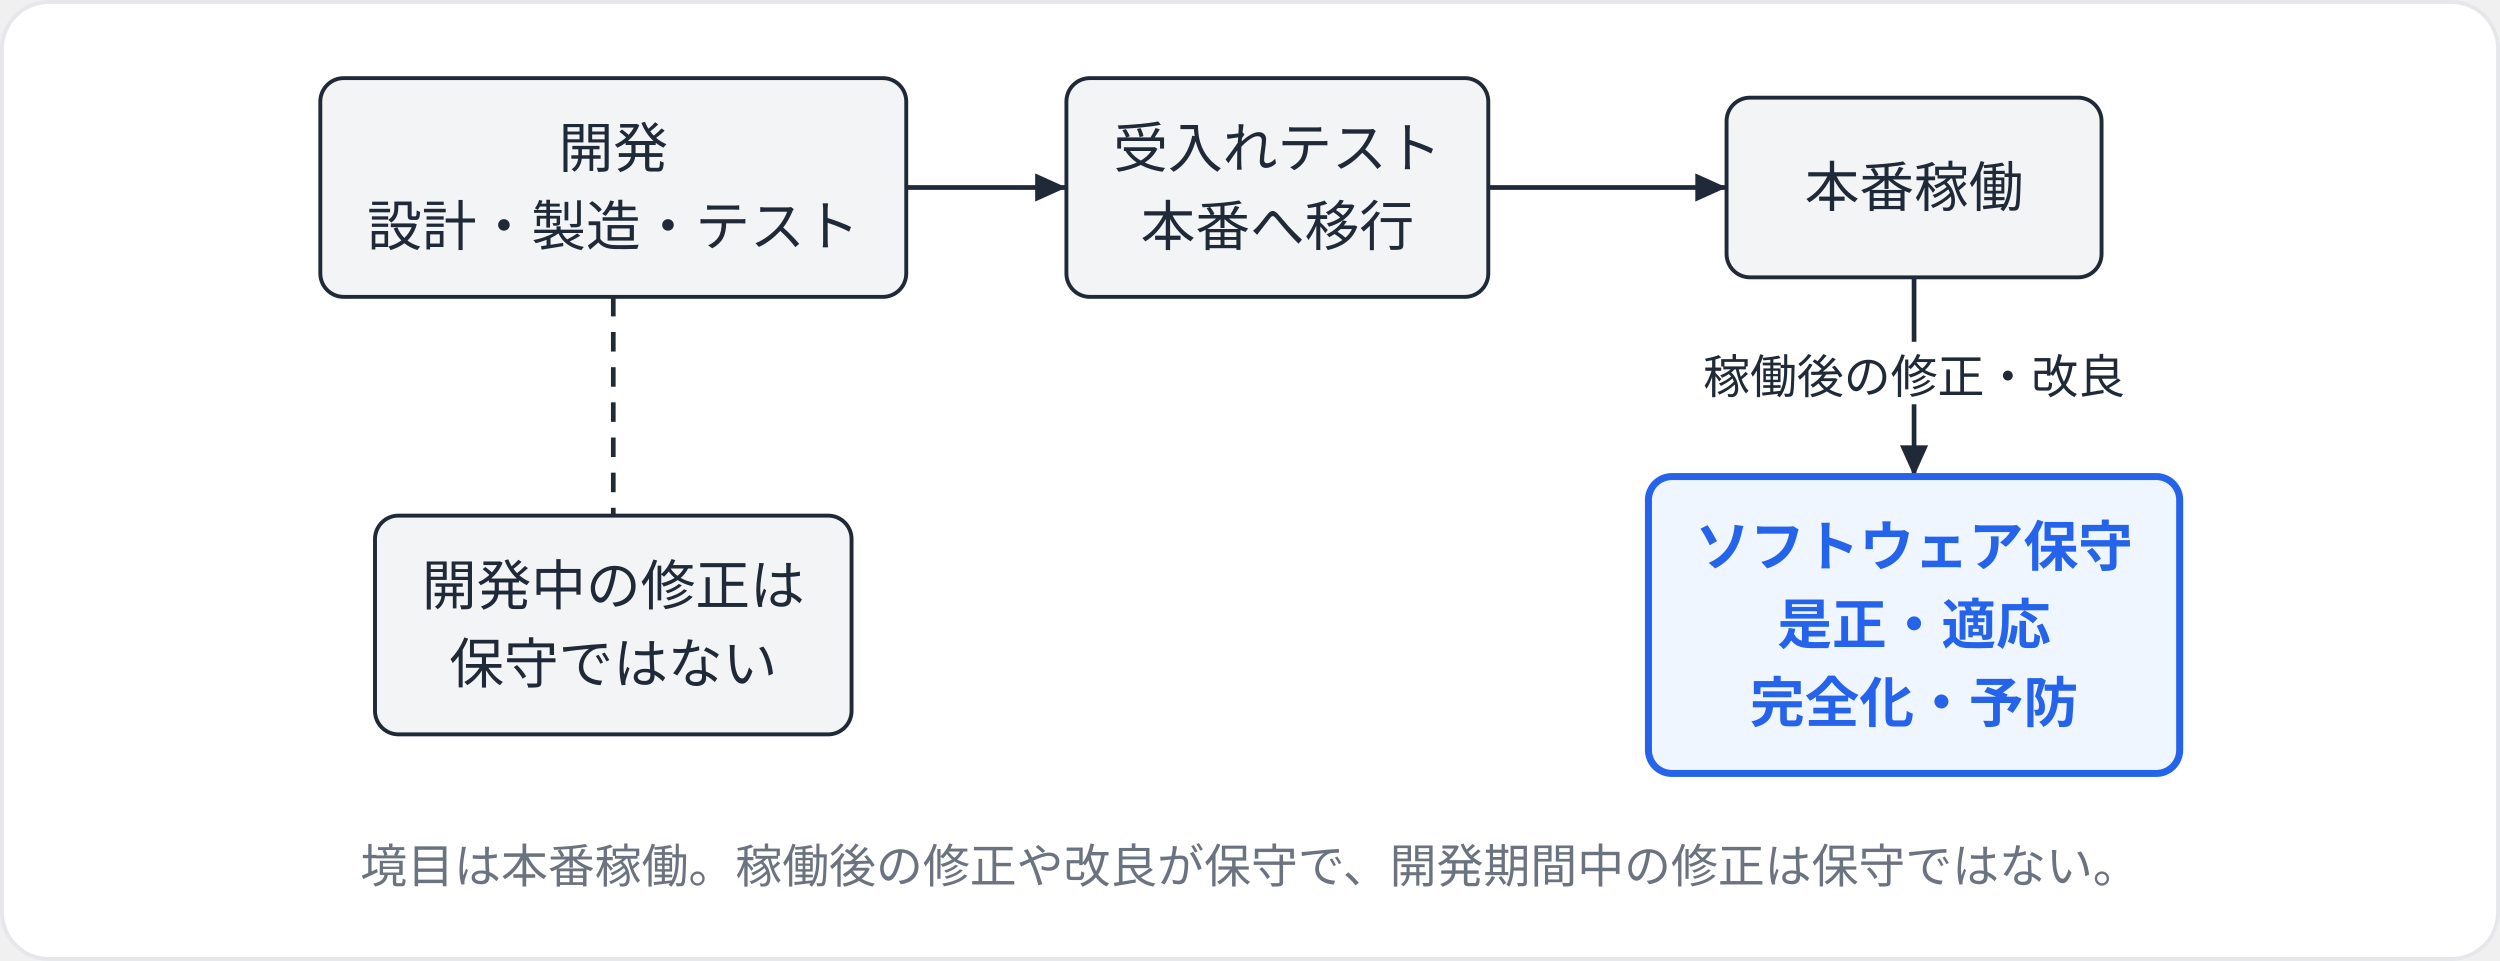
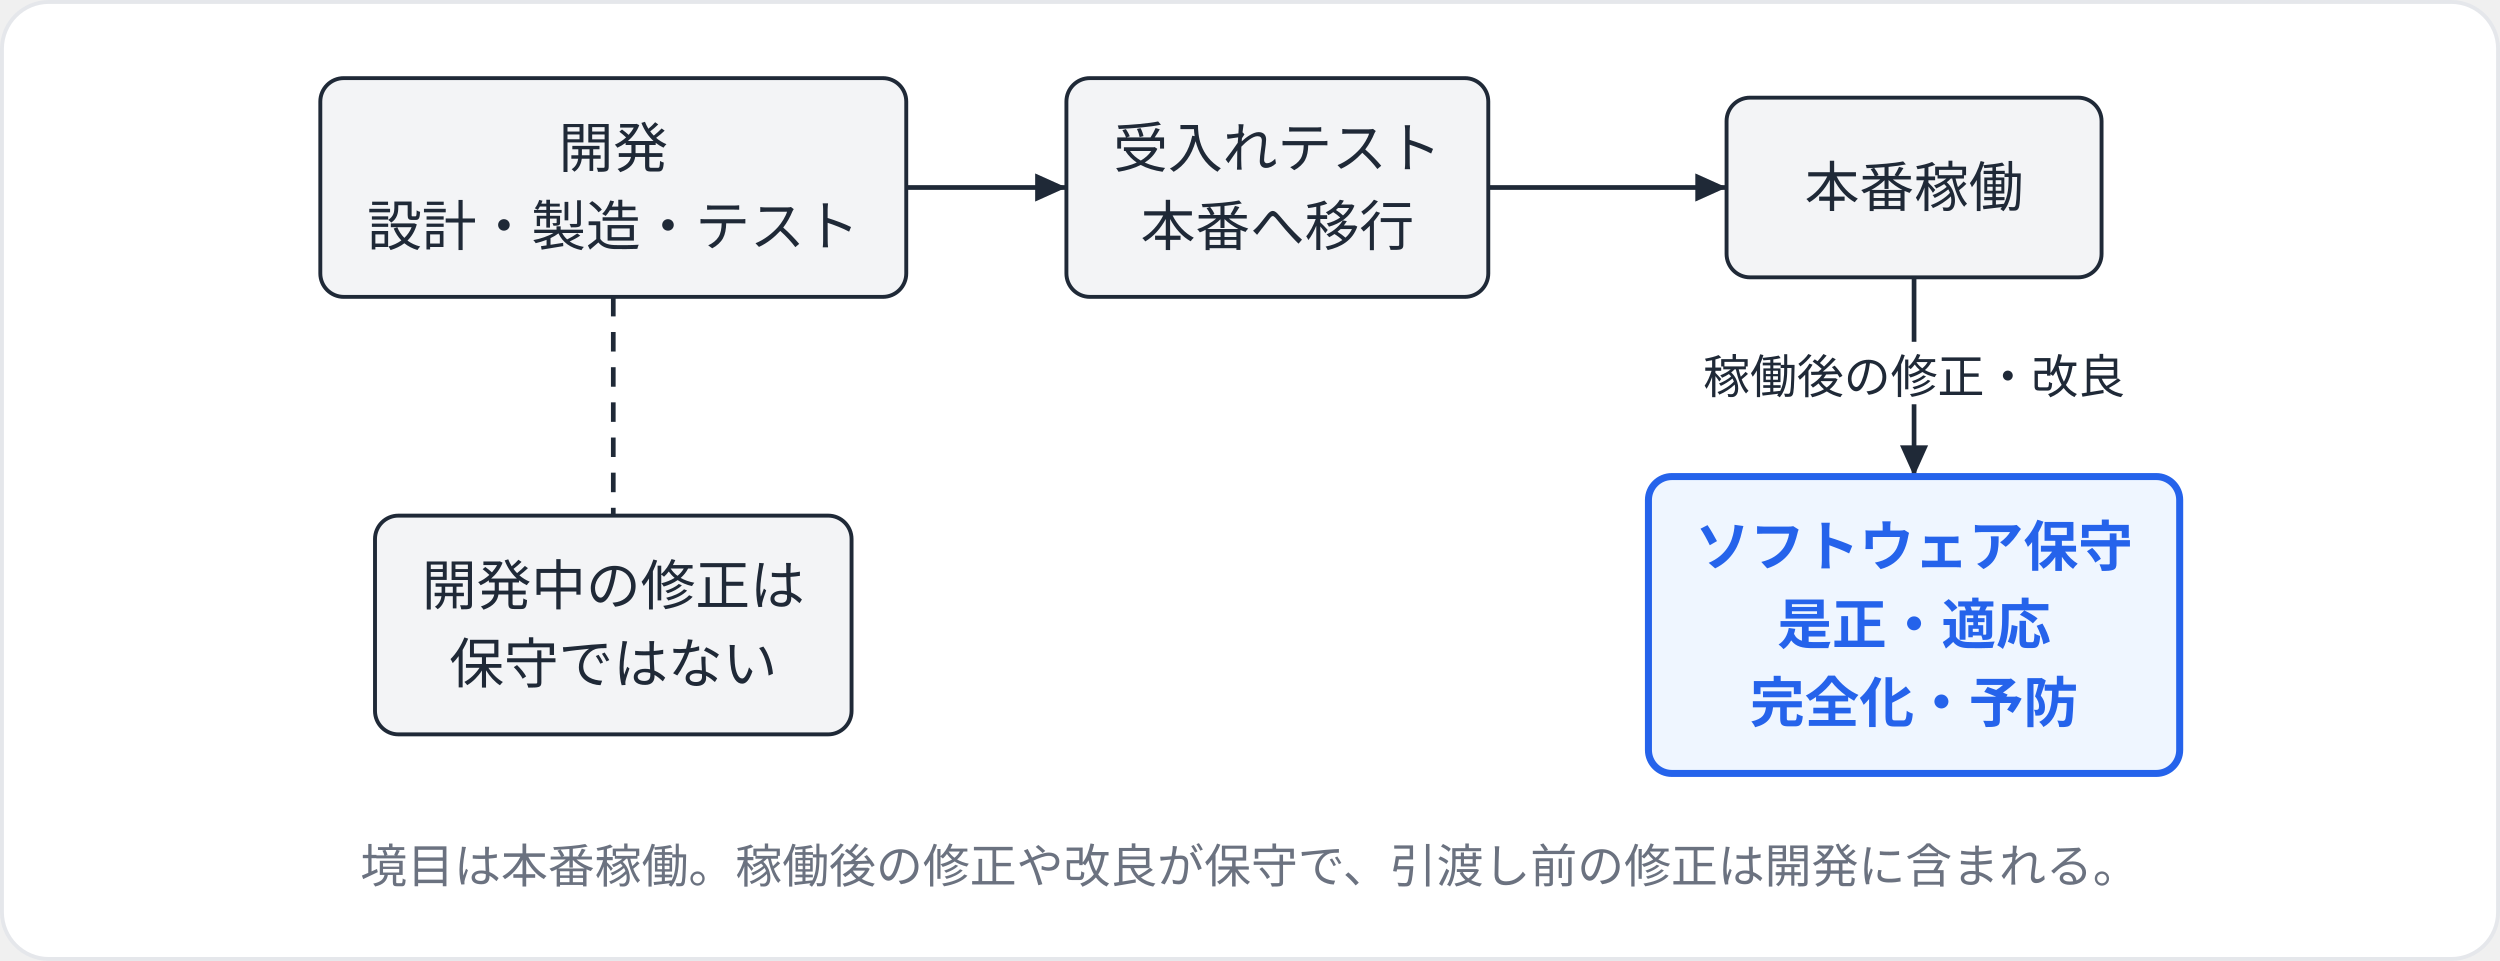
<svg xmlns="http://www.w3.org/2000/svg" width="640" height="246" viewBox="0 0 640 246" role="img">
  <rect x="0.5" y="0.5" width="639" height="245" rx="12" fill="#ffffff" stroke="#e5e7eb" stroke-width="1" />
  <g transform="translate(82 20)">
    <polyline points="150,28 191,28" fill="none" stroke="#1f2937" stroke-width="1.2" stroke-linejoin="round" />
    <polygon points="191,28 183,31.6 183,24.4" fill="#1f2937" />
    <polyline points="299,28 360,28" fill="none" stroke="#1f2937" stroke-width="1.2" stroke-linejoin="round" />
    <polygon points="360,28 352,31.6 352,24.4" fill="#1f2937" />
    <polyline points="75,56 75,112" fill="none" stroke="#1f2937" stroke-width="1.2" stroke-dasharray="5 4" stroke-linejoin="round" />
    <polyline points="408,51 408,102" fill="none" stroke="#1f2937" stroke-width="1.2" stroke-linejoin="round" />
    <polygon points="408,102 404.4,94 411.6,94" fill="#1f2937" />
    <rect x="0" y="0" width="150" height="56" rx="6" fill="#f3f4f6" stroke="#1f2937" stroke-width="1" />
    <text x="75" y="22.9" font-family="Hiragino Sans, Hiragino Kaku Gothic ProN, Noto Sans JP, Yu Gothic, Meiryo, sans-serif" font-size="14" fill="#1f2937" text-anchor="middle">開発</text>
    <text x="75" y="42.9" font-family="Hiragino Sans, Hiragino Kaku Gothic ProN, Noto Sans JP, Yu Gothic, Meiryo, sans-serif" font-size="14" fill="#1f2937" text-anchor="middle">設計・製造・テスト</text>
    <rect x="191" y="0" width="108" height="56" rx="6" fill="#f3f4f6" stroke="#1f2937" stroke-width="1" />
    <text x="245" y="22.9" font-family="Hiragino Sans, Hiragino Kaku Gothic ProN, Noto Sans JP, Yu Gothic, Meiryo, sans-serif" font-size="14" fill="#1f2937" text-anchor="middle">受入れテスト</text>
    <text x="245" y="42.9" font-family="Hiragino Sans, Hiragino Kaku Gothic ProN, Noto Sans JP, Yu Gothic, Meiryo, sans-serif" font-size="14" fill="#1f2937" text-anchor="middle">本番へ移行</text>
    <rect x="360" y="5" width="96" height="46" rx="6" fill="#f3f4f6" stroke="#1f2937" stroke-width="1" />
    <text x="408" y="32.9" font-family="Hiragino Sans, Hiragino Kaku Gothic ProN, Noto Sans JP, Yu Gothic, Meiryo, sans-serif" font-size="14" fill="#1f2937" text-anchor="middle">本番稼働</text>
    <rect x="14" y="112" width="122" height="56" rx="6" fill="#f3f4f6" stroke="#1f2937" stroke-width="1" />
    <text x="75" y="134.9" font-family="Hiragino Sans, Hiragino Kaku Gothic ProN, Noto Sans JP, Yu Gothic, Meiryo, sans-serif" font-size="14" fill="#1f2937" text-anchor="middle">開発中の修正は</text>
    <text x="75" y="154.9" font-family="Hiragino Sans, Hiragino Kaku Gothic ProN, Noto Sans JP, Yu Gothic, Meiryo, sans-serif" font-size="14" fill="#1f2937" text-anchor="middle">保守ではない</text>
    <rect x="340" y="102" width="136" height="76" rx="6" fill="#eff6ff" stroke="#2563eb" stroke-width="1.8" />
    <text x="408" y="124.9" font-family="Hiragino Sans, Hiragino Kaku Gothic ProN, Noto Sans JP, Yu Gothic, Meiryo, sans-serif" font-size="14" fill="#2563eb" text-anchor="middle" font-weight="600">ソフトウェア保守</text>
    <text x="408" y="144.9" font-family="Hiragino Sans, Hiragino Kaku Gothic ProN, Noto Sans JP, Yu Gothic, Meiryo, sans-serif" font-size="14" fill="#2563eb" text-anchor="middle" font-weight="600">是正・適応</text>
    <text x="408" y="164.9" font-family="Hiragino Sans, Hiragino Kaku Gothic ProN, Noto Sans JP, Yu Gothic, Meiryo, sans-serif" font-size="14" fill="#2563eb" text-anchor="middle" font-weight="600">完全化・予防</text>
    <rect x="350" y="67.5" width="116" height="16" rx="3" fill="#ffffff" />
    <text x="408" y="80.7" font-family="Hiragino Sans, Hiragino Kaku Gothic ProN, Noto Sans JP, Yu Gothic, Meiryo, sans-serif" font-size="12" fill="#1f2937" text-anchor="middle">稼働後の修正・改良</text>
  </g>
-   <text x="320" y="226" font-family="Hiragino Sans, Hiragino Kaku Gothic ProN, Noto Sans JP, Yu Gothic, Meiryo, sans-serif" font-size="12" fill="#6b7280" text-anchor="middle">境目は本番稼働。稼働後の修正や改良が保守で、開発期間中の修正は保守ではない。</text>
+   <text x="320" y="226" font-family="Hiragino Sans, Hiragino Kaku Gothic ProN, Noto Sans JP, Yu Gothic, Meiryo, sans-serif" font-size="12" fill="#6b7280" text-anchor="middle">境目は本番稼働。稼働後の修正や改良が保守で、引渡し前の修正は開発に含まれる。</text>
</svg>
